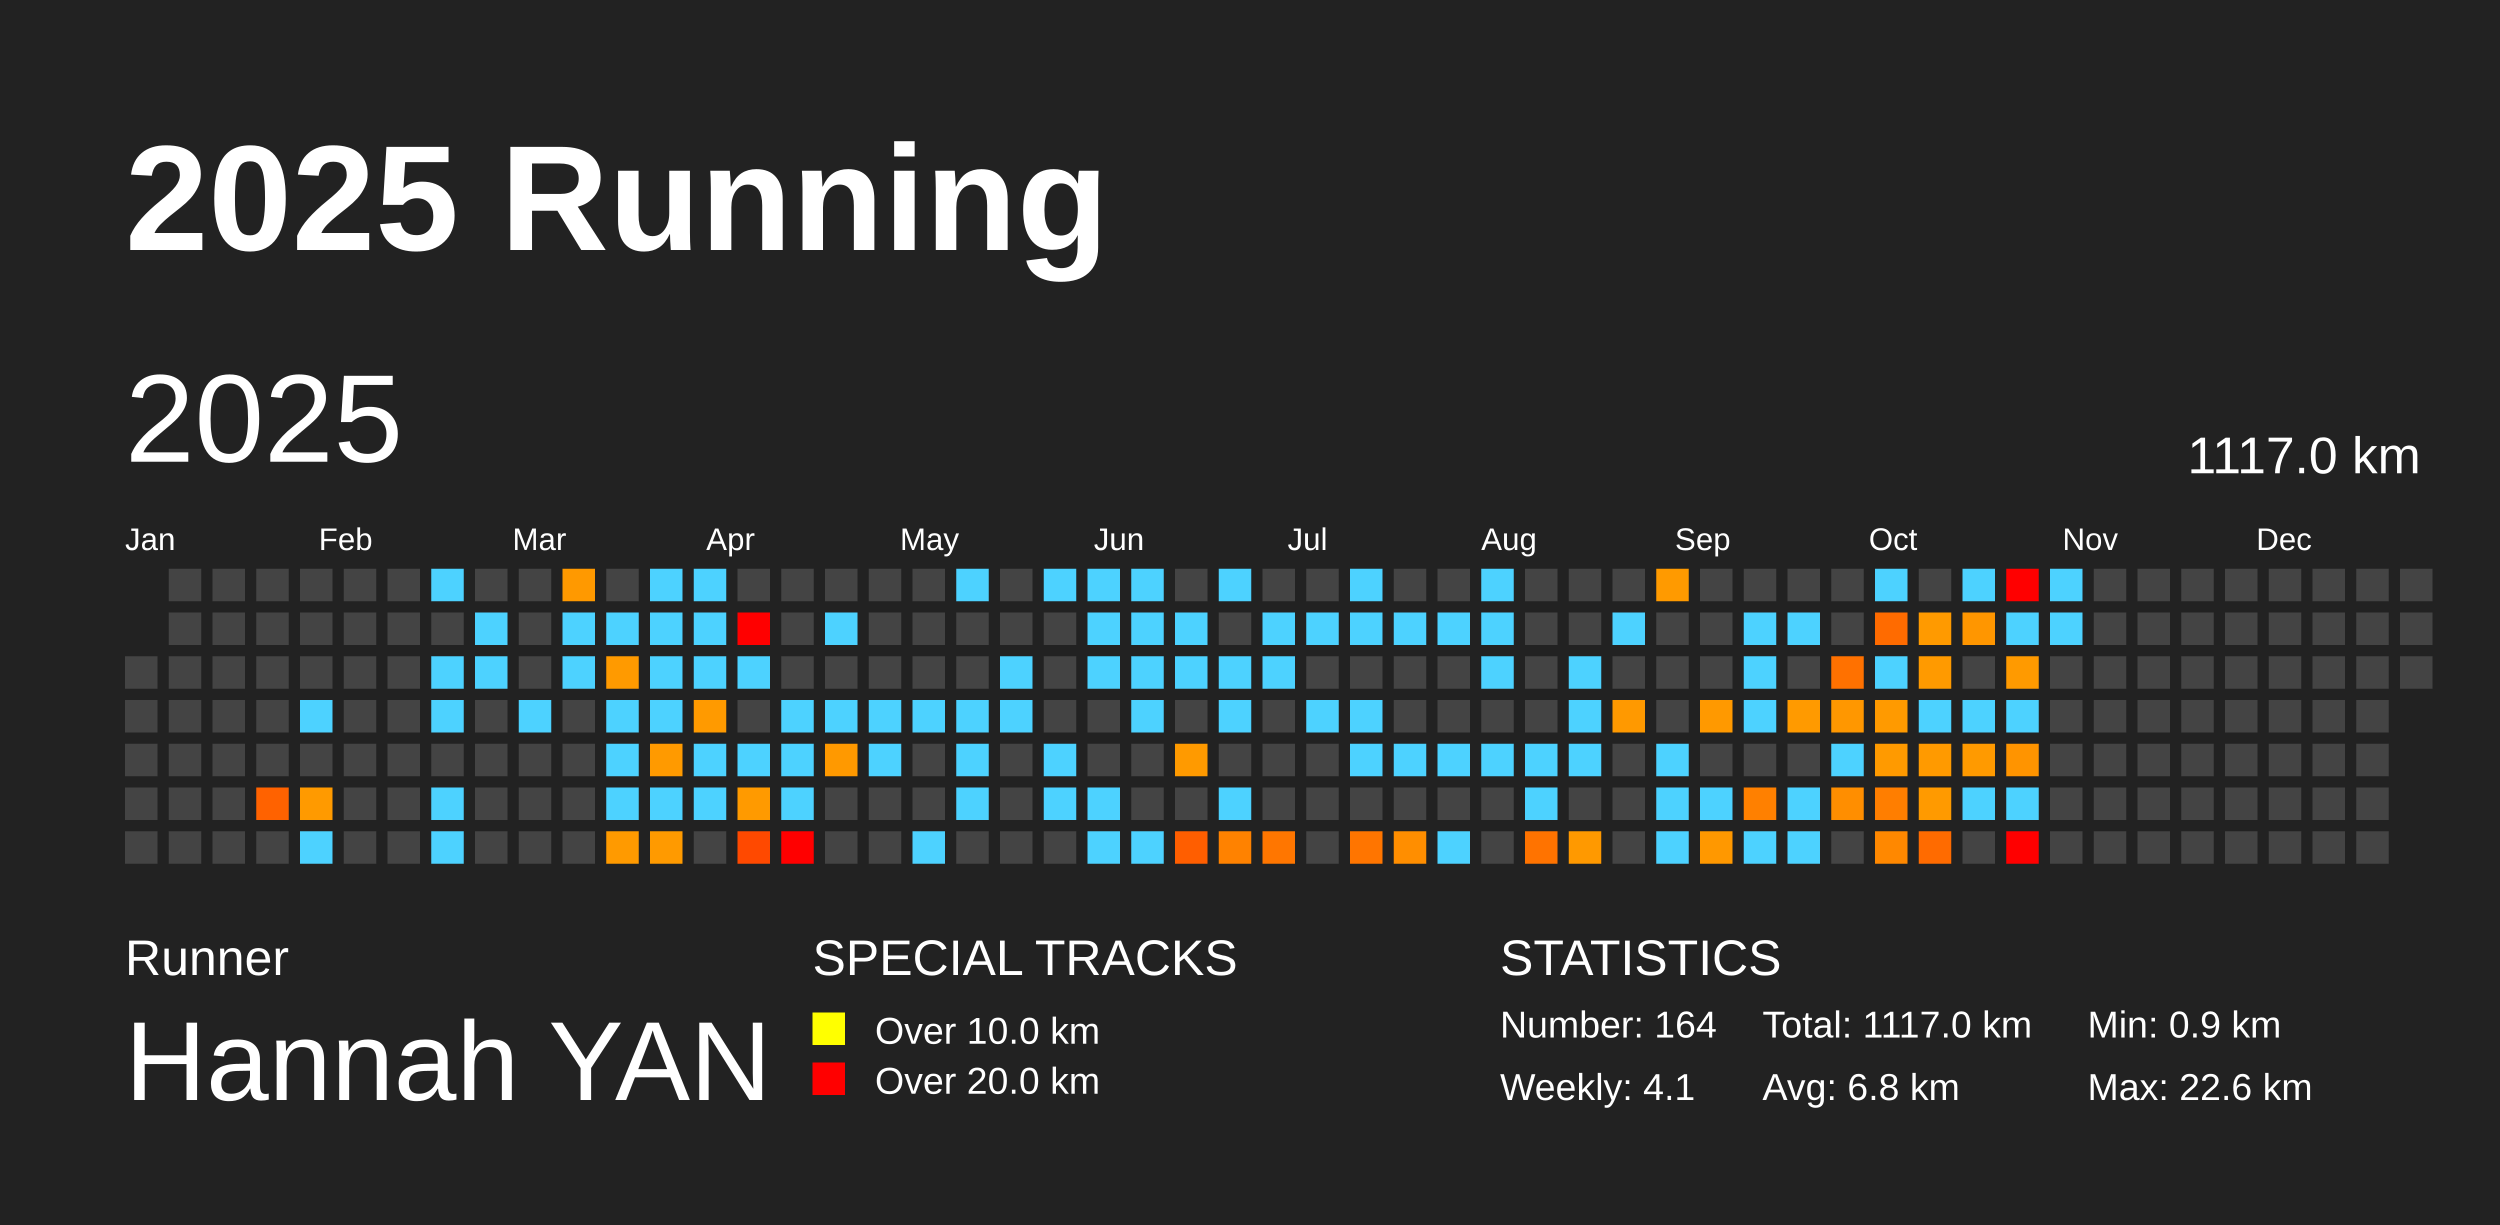
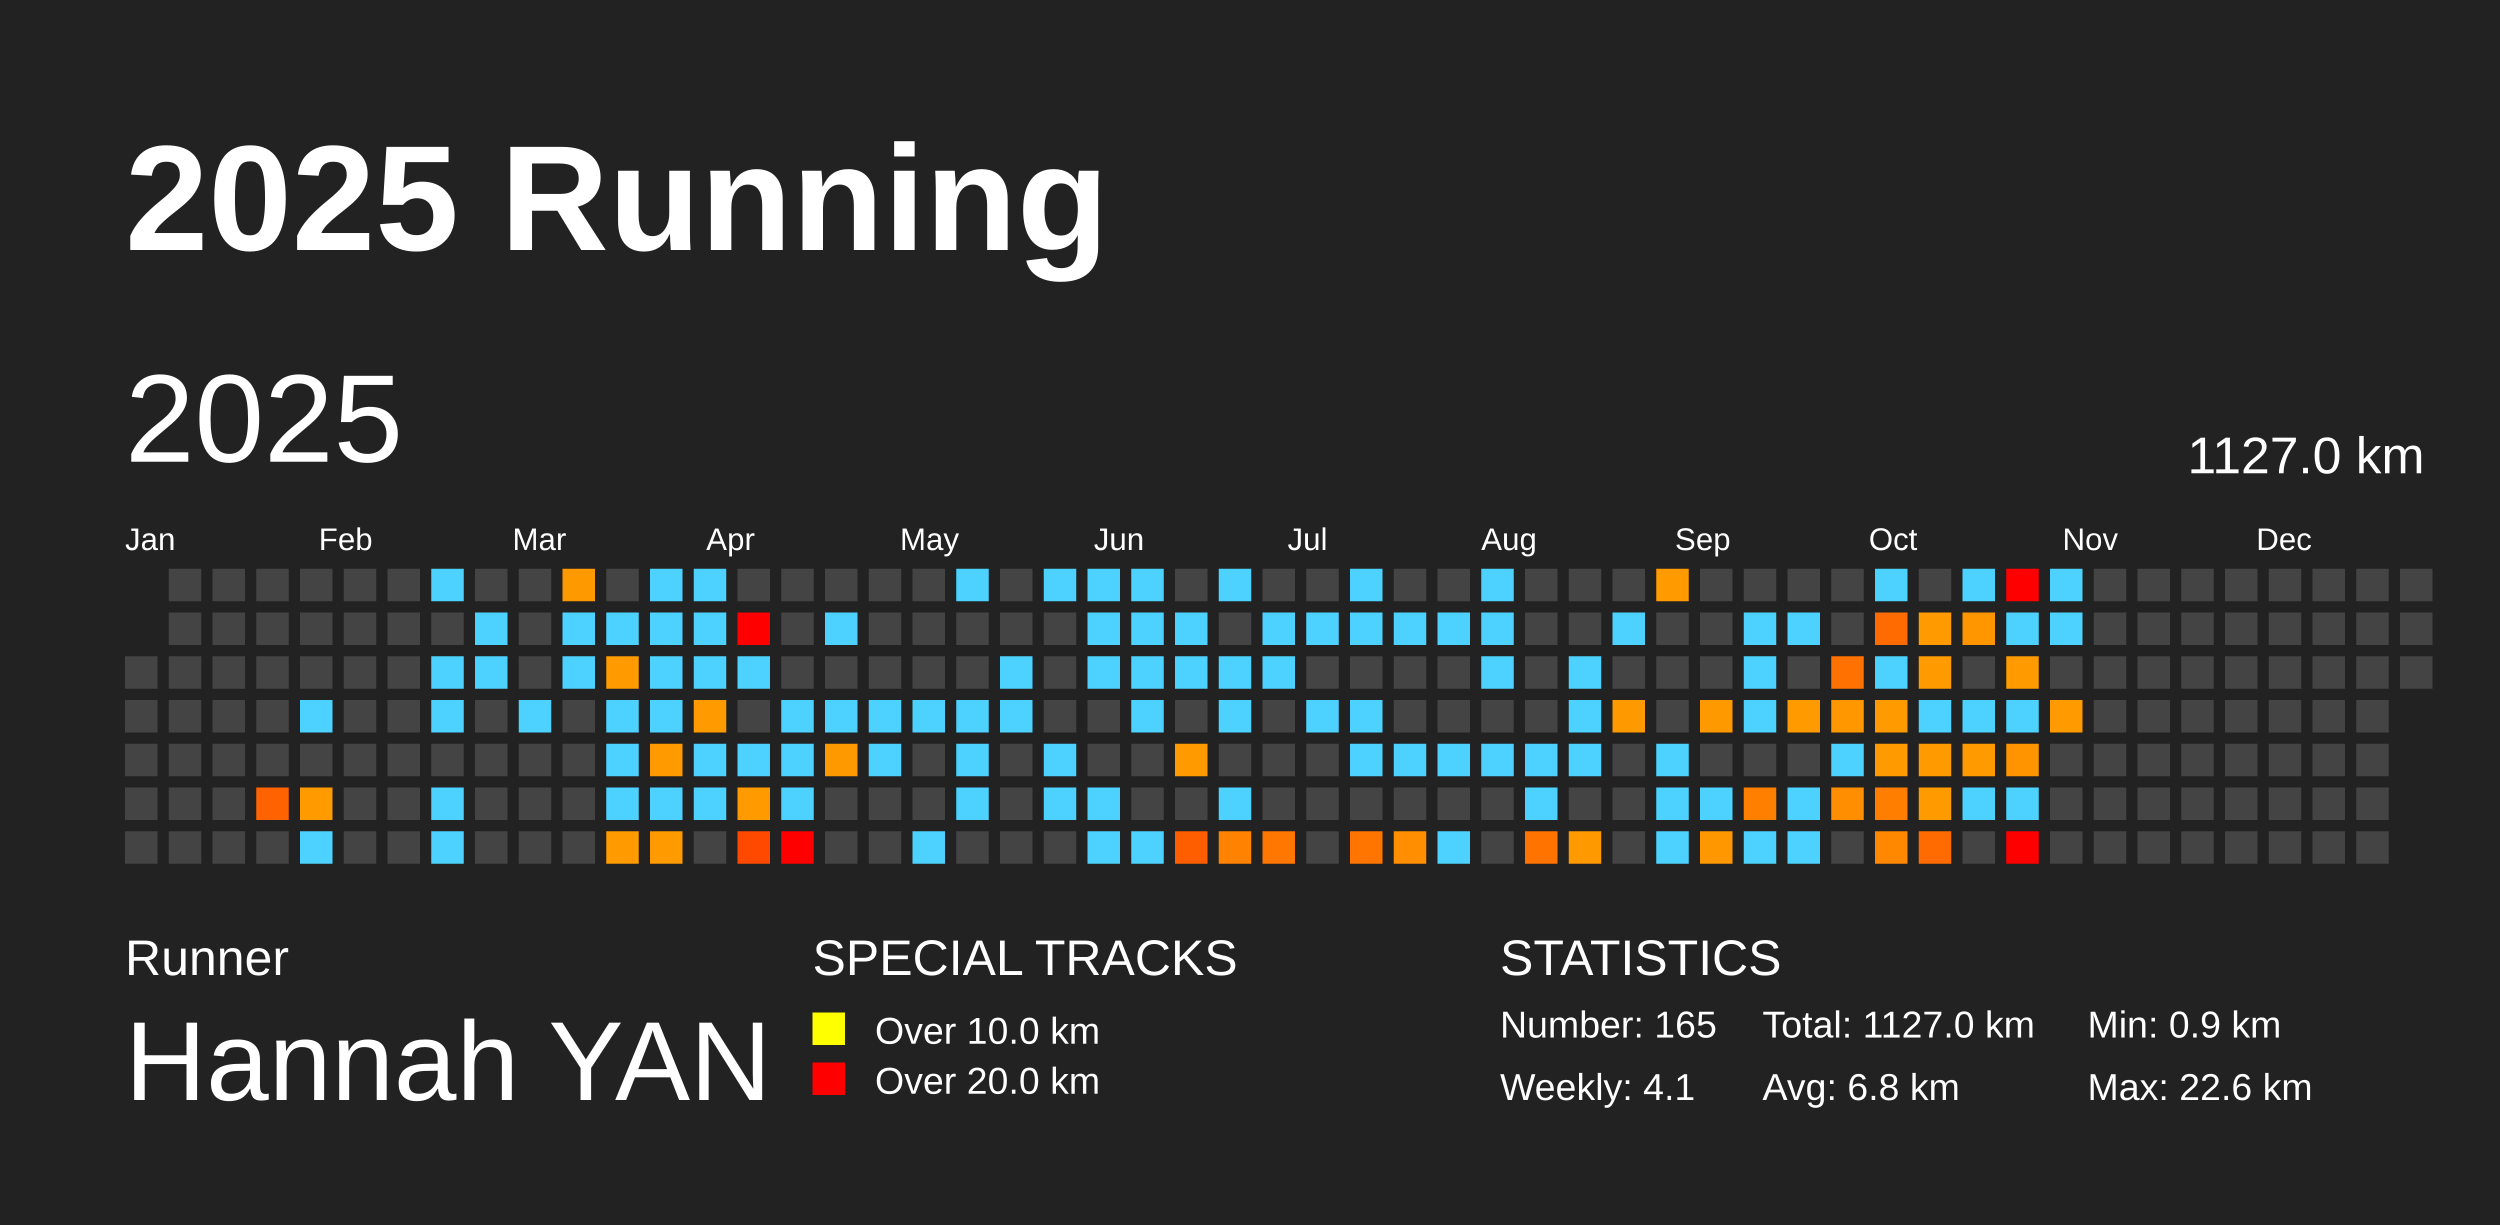
<svg xmlns="http://www.w3.org/2000/svg" baseProfile="full" height="98mm" version="1.1" viewBox="0,0,200,98" width="200mm">
  <defs />
  <rect fill="#222222" height="98" width="200" x="0" y="0" />
  <text fill="#FFFFFF" style="font-size:12px; font-family:Arial; font-weight:bold;" x="10" y="20">2025 Running</text>
  <text fill="#FFFFFF" style="font-size:4px; font-family:Arial" x="10" y="78">Runner</text>
  <text fill="#FFFFFF" style="font-size:9px; font-family:Arial" x="10" y="88">Hannah YAN</text>
  <text fill="#FFFFFF" style="font-size:4px; font-family:Arial" x="65" y="78">SPECIAL TRACKS</text>
  <rect fill="yellow" height="2.6" width="2.6" x="65" y="81" />
  <text fill="#FFFFFF" style="font-size:3px; font-family:Arial" x="70" y="83.5">Over 10.0 km</text>
  <rect fill="red" height="2.6" width="2.6" x="65" y="85" />
  <text fill="#FFFFFF" style="font-size:3px; font-family:Arial" x="70" y="87.5">Over 20.0 km</text>
  <text fill="#FFFFFF" style="font-size:4px; font-family:Arial" x="120" y="78">STATISTICS</text>
-   <text fill="#FFFFFF" style="font-size:3px; font-family:Arial" x="120" y="83">Number: 164</text>
+   <text fill="#FFFFFF" style="font-size:3px; font-family:Arial" x="120" y="83">Number: 165</text>
  <text fill="#FFFFFF" style="font-size:3px; font-family:Arial" x="120" y="88">Weekly: 4.1</text>
-   <text fill="#FFFFFF" style="font-size:3px; font-family:Arial" x="141" y="83">Total: 1117.0 km</text>
+   <text fill="#FFFFFF" style="font-size:3px; font-family:Arial" x="141" y="83">Total: 1127.0 km</text>
  <text fill="#FFFFFF" style="font-size:3px; font-family:Arial" x="141" y="88">Avg: 6.8 km</text>
  <text fill="#FFFFFF" style="font-size:3px; font-family:Arial" x="167" y="83">Min: 0.9 km</text>
  <text fill="#FFFFFF" style="font-size:3px; font-family:Arial" x="167" y="88">Max: 22.6 km</text>
  <text dominant-baseline="hanging" fill="#FFFFFF" style="font-size:10.0px; font-family:Arial;" x="10" y="30">2025</text>
-   <text dominant-baseline="hanging" fill="#FFFFFF" style="font-size:4.125px; font-family:Arial;" x="175" y="35">1117.0 km</text>
+   <text dominant-baseline="hanging" fill="#FFFFFF" style="font-size:4.125px; font-family:Arial;" x="175" y="35">1127.0 km</text>
  <text fill="#FFFFFF" style="font-size:2.5px; font-family:Arial" x="10.0" y="44">Jan</text>
  <text fill="#FFFFFF" style="font-size:2.5px; font-family:Arial" x="25.5" y="44">Feb</text>
  <text fill="#FFFFFF" style="font-size:2.5px; font-family:Arial" x="41.0" y="44">Mar</text>
  <text fill="#FFFFFF" style="font-size:2.5px; font-family:Arial" x="56.5" y="44">Apr</text>
  <text fill="#FFFFFF" style="font-size:2.5px; font-family:Arial" x="72.0" y="44">May</text>
  <text fill="#FFFFFF" style="font-size:2.5px; font-family:Arial" x="87.5" y="44">Jun</text>
  <text fill="#FFFFFF" style="font-size:2.5px; font-family:Arial" x="103.0" y="44">Jul</text>
  <text fill="#FFFFFF" style="font-size:2.5px; font-family:Arial" x="118.5" y="44">Aug</text>
  <text fill="#FFFFFF" style="font-size:2.5px; font-family:Arial" x="134.0" y="44">Sep</text>
  <text fill="#FFFFFF" style="font-size:2.5px; font-family:Arial" x="149.5" y="44">Oct</text>
  <text fill="#FFFFFF" style="font-size:2.5px; font-family:Arial" x="165.0" y="44">Nov</text>
  <text fill="#FFFFFF" style="font-size:2.5px; font-family:Arial" x="180.5" y="44">Dec</text>
  <rect fill="#444444" height="2.6" width="2.6" x="10.0" y="52.5" />
  <rect fill="#444444" height="2.6" width="2.6" x="10.0" y="56.0" />
  <rect fill="#444444" height="2.6" width="2.6" x="10.0" y="59.5" />
  <rect fill="#444444" height="2.6" width="2.6" x="10.0" y="63.0" />
  <rect fill="#444444" height="2.6" width="2.6" x="10.0" y="66.5" />
  <rect fill="#444444" height="2.6" width="2.6" x="13.5" y="45.5" />
  <rect fill="#444444" height="2.6" width="2.6" x="13.5" y="49.0" />
  <rect fill="#444444" height="2.6" width="2.6" x="13.5" y="52.5" />
  <rect fill="#444444" height="2.6" width="2.6" x="13.5" y="56.0" />
  <rect fill="#444444" height="2.6" width="2.6" x="13.5" y="59.5" />
  <rect fill="#444444" height="2.6" width="2.6" x="13.5" y="63.0" />
  <rect fill="#444444" height="2.6" width="2.6" x="13.5" y="66.5" />
  <rect fill="#444444" height="2.6" width="2.6" x="17.0" y="45.5" />
  <rect fill="#444444" height="2.6" width="2.6" x="17.0" y="49.0" />
  <rect fill="#444444" height="2.6" width="2.6" x="17.0" y="52.5" />
  <rect fill="#444444" height="2.6" width="2.6" x="17.0" y="56.0" />
  <rect fill="#444444" height="2.6" width="2.6" x="17.0" y="59.5" />
  <rect fill="#444444" height="2.6" width="2.6" x="17.0" y="63.0" />
  <rect fill="#444444" height="2.6" width="2.6" x="17.0" y="66.5" />
  <rect fill="#444444" height="2.6" width="2.6" x="20.5" y="45.5" />
  <rect fill="#444444" height="2.6" width="2.6" x="20.5" y="49.0" />
  <rect fill="#444444" height="2.6" width="2.6" x="20.5" y="52.5" />
  <rect fill="#444444" height="2.6" width="2.6" x="20.5" y="56.0" />
  <rect fill="#444444" height="2.6" width="2.6" x="20.5" y="59.5" />
  <rect fill="#ff6200" height="2.6" width="2.6" x="20.5" y="63.0" />
  <rect fill="#444444" height="2.6" width="2.6" x="20.5" y="66.5" />
  <rect fill="#444444" height="2.6" width="2.6" x="24.0" y="45.5" />
  <rect fill="#444444" height="2.6" width="2.6" x="24.0" y="49.0" />
  <rect fill="#444444" height="2.6" width="2.6" x="24.0" y="52.5" />
  <rect fill="#4dd2ff" height="2.6" width="2.6" x="24.0" y="56.0" />
  <rect fill="#444444" height="2.6" width="2.6" x="24.0" y="59.5" />
  <rect fill="#ff9a00" height="2.6" width="2.6" x="24.0" y="63.0" />
  <rect fill="#4dd2ff" height="2.6" width="2.6" x="24.0" y="66.5" />
  <rect fill="#444444" height="2.6" width="2.6" x="27.5" y="45.5" />
  <rect fill="#444444" height="2.6" width="2.6" x="27.5" y="49.0" />
  <rect fill="#444444" height="2.6" width="2.6" x="27.5" y="52.5" />
  <rect fill="#444444" height="2.6" width="2.6" x="27.5" y="56.0" />
  <rect fill="#444444" height="2.6" width="2.6" x="27.5" y="59.5" />
  <rect fill="#444444" height="2.6" width="2.6" x="27.5" y="63.0" />
  <rect fill="#444444" height="2.6" width="2.6" x="27.5" y="66.5" />
  <rect fill="#444444" height="2.6" width="2.6" x="31.0" y="45.5" />
  <rect fill="#444444" height="2.6" width="2.6" x="31.0" y="49.0" />
  <rect fill="#444444" height="2.6" width="2.6" x="31.0" y="52.5" />
  <rect fill="#444444" height="2.6" width="2.6" x="31.0" y="56.0" />
  <rect fill="#444444" height="2.6" width="2.6" x="31.0" y="59.5" />
  <rect fill="#444444" height="2.6" width="2.6" x="31.0" y="63.0" />
  <rect fill="#444444" height="2.6" width="2.6" x="31.0" y="66.5" />
  <rect fill="#4dd2ff" height="2.6" width="2.6" x="34.5" y="45.5" />
  <rect fill="#444444" height="2.6" width="2.6" x="34.5" y="49.0" />
  <rect fill="#4dd2ff" height="2.6" width="2.6" x="34.5" y="52.5" />
  <rect fill="#4dd2ff" height="2.6" width="2.6" x="34.5" y="56.0" />
  <rect fill="#444444" height="2.6" width="2.6" x="34.5" y="59.5" />
  <rect fill="#4dd2ff" height="2.6" width="2.6" x="34.5" y="63.0" />
  <rect fill="#4dd2ff" height="2.6" width="2.6" x="34.5" y="66.5" />
  <rect fill="#444444" height="2.6" width="2.6" x="38.0" y="45.5" />
  <rect fill="#4dd2ff" height="2.6" width="2.6" x="38.0" y="49.0" />
  <rect fill="#4dd2ff" height="2.6" width="2.6" x="38.0" y="52.5" />
  <rect fill="#444444" height="2.6" width="2.6" x="38.0" y="56.0" />
  <rect fill="#444444" height="2.6" width="2.6" x="38.0" y="59.5" />
  <rect fill="#444444" height="2.6" width="2.6" x="38.0" y="63.0" />
  <rect fill="#444444" height="2.6" width="2.6" x="38.0" y="66.5" />
  <rect fill="#444444" height="2.6" width="2.6" x="41.5" y="45.5" />
  <rect fill="#444444" height="2.6" width="2.6" x="41.5" y="49.0" />
  <rect fill="#444444" height="2.6" width="2.6" x="41.5" y="52.5" />
  <rect fill="#4dd2ff" height="2.6" width="2.6" x="41.5" y="56.0" />
  <rect fill="#444444" height="2.6" width="2.6" x="41.5" y="59.5" />
  <rect fill="#444444" height="2.6" width="2.6" x="41.5" y="63.0" />
  <rect fill="#444444" height="2.6" width="2.6" x="41.5" y="66.5" />
  <rect fill="#ff9900" height="2.6" width="2.6" x="45.0" y="45.5" />
  <rect fill="#4dd2ff" height="2.6" width="2.6" x="45.0" y="49.0" />
  <rect fill="#4dd2ff" height="2.6" width="2.6" x="45.0" y="52.5" />
  <rect fill="#444444" height="2.6" width="2.6" x="45.0" y="56.0" />
  <rect fill="#444444" height="2.6" width="2.6" x="45.0" y="59.5" />
  <rect fill="#444444" height="2.6" width="2.6" x="45.0" y="63.0" />
  <rect fill="#444444" height="2.6" width="2.6" x="45.0" y="66.5" />
  <rect fill="#444444" height="2.6" width="2.6" x="48.5" y="45.5" />
  <rect fill="#4dd2ff" height="2.6" width="2.6" x="48.5" y="49.0" />
  <rect fill="#ff9a00" height="2.6" width="2.6" x="48.5" y="52.5" />
  <rect fill="#4dd2ff" height="2.6" width="2.6" x="48.5" y="56.0" />
  <rect fill="#4dd2ff" height="2.6" width="2.6" x="48.5" y="59.5" />
  <rect fill="#4dd2ff" height="2.6" width="2.6" x="48.5" y="63.0" />
  <rect fill="#ff9a00" height="2.6" width="2.6" x="48.5" y="66.5" />
  <rect fill="#4dd2ff" height="2.6" width="2.6" x="52.0" y="45.5" />
  <rect fill="#4dd2ff" height="2.6" width="2.6" x="52.0" y="49.0" />
  <rect fill="#4dd2ff" height="2.6" width="2.6" x="52.0" y="52.5" />
  <rect fill="#4dd2ff" height="2.6" width="2.6" x="52.0" y="56.0" />
  <rect fill="#ff9a00" height="2.6" width="2.6" x="52.0" y="59.5" />
  <rect fill="#4dd2ff" height="2.6" width="2.6" x="52.0" y="63.0" />
  <rect fill="#ff9a00" height="2.6" width="2.6" x="52.0" y="66.5" />
  <rect fill="#4dd2ff" height="2.6" width="2.6" x="55.5" y="45.5" />
  <rect fill="#4dd2ff" height="2.6" width="2.6" x="55.5" y="49.0" />
  <rect fill="#4dd2ff" height="2.6" width="2.6" x="55.5" y="52.5" />
  <rect fill="#ff9a00" height="2.6" width="2.6" x="55.5" y="56.0" />
  <rect fill="#4dd2ff" height="2.6" width="2.6" x="55.5" y="59.5" />
  <rect fill="#4dd2ff" height="2.6" width="2.6" x="55.5" y="63.0" />
  <rect fill="#444444" height="2.6" width="2.6" x="55.5" y="66.5" />
  <rect fill="#444444" height="2.6" width="2.6" x="59.0" y="45.5" />
  <rect fill="red" height="2.6" width="2.6" x="59.0" y="49.0" />
  <rect fill="#4dd2ff" height="2.6" width="2.6" x="59.0" y="52.5" />
  <rect fill="#444444" height="2.6" width="2.6" x="59.0" y="56.0" />
  <rect fill="#4dd2ff" height="2.6" width="2.6" x="59.0" y="59.5" />
  <rect fill="#ff9a00" height="2.6" width="2.6" x="59.0" y="63.0" />
  <rect fill="#ff4900" height="2.6" width="2.6" x="59.0" y="66.5" />
  <rect fill="#444444" height="2.6" width="2.6" x="62.5" y="45.5" />
  <rect fill="#444444" height="2.6" width="2.6" x="62.5" y="49.0" />
  <rect fill="#444444" height="2.6" width="2.6" x="62.5" y="52.5" />
  <rect fill="#4dd2ff" height="2.6" width="2.6" x="62.5" y="56.0" />
  <rect fill="#4dd2ff" height="2.6" width="2.6" x="62.5" y="59.5" />
  <rect fill="#4dd2ff" height="2.6" width="2.6" x="62.5" y="63.0" />
  <rect fill="red" height="2.6" width="2.6" x="62.5" y="66.5" />
  <rect fill="#444444" height="2.6" width="2.6" x="66.0" y="45.5" />
  <rect fill="#4dd2ff" height="2.6" width="2.6" x="66.0" y="49.0" />
  <rect fill="#444444" height="2.6" width="2.6" x="66.0" y="52.5" />
  <rect fill="#4dd2ff" height="2.6" width="2.6" x="66.0" y="56.0" />
  <rect fill="#ff9900" height="2.6" width="2.6" x="66.0" y="59.5" />
  <rect fill="#444444" height="2.6" width="2.6" x="66.0" y="63.0" />
  <rect fill="#444444" height="2.6" width="2.6" x="66.0" y="66.5" />
  <rect fill="#444444" height="2.6" width="2.6" x="69.5" y="45.5" />
  <rect fill="#444444" height="2.6" width="2.6" x="69.5" y="49.0" />
  <rect fill="#444444" height="2.6" width="2.6" x="69.5" y="52.5" />
  <rect fill="#4dd2ff" height="2.6" width="2.6" x="69.5" y="56.0" />
  <rect fill="#4dd2ff" height="2.6" width="2.6" x="69.5" y="59.5" />
  <rect fill="#444444" height="2.6" width="2.6" x="69.5" y="63.0" />
  <rect fill="#444444" height="2.6" width="2.6" x="69.5" y="66.5" />
  <rect fill="#444444" height="2.6" width="2.6" x="73.0" y="45.5" />
  <rect fill="#444444" height="2.6" width="2.6" x="73.0" y="49.0" />
  <rect fill="#444444" height="2.6" width="2.6" x="73.0" y="52.5" />
  <rect fill="#4dd2ff" height="2.6" width="2.6" x="73.0" y="56.0" />
  <rect fill="#444444" height="2.6" width="2.6" x="73.0" y="59.5" />
  <rect fill="#444444" height="2.6" width="2.6" x="73.0" y="63.0" />
  <rect fill="#4dd2ff" height="2.6" width="2.6" x="73.0" y="66.5" />
  <rect fill="#4dd2ff" height="2.6" width="2.6" x="76.5" y="45.5" />
  <rect fill="#444444" height="2.6" width="2.6" x="76.5" y="49.0" />
  <rect fill="#444444" height="2.6" width="2.6" x="76.5" y="52.5" />
  <rect fill="#4dd2ff" height="2.6" width="2.6" x="76.5" y="56.0" />
  <rect fill="#4dd2ff" height="2.6" width="2.6" x="76.5" y="59.5" />
  <rect fill="#4dd2ff" height="2.6" width="2.6" x="76.5" y="63.0" />
  <rect fill="#444444" height="2.6" width="2.6" x="76.5" y="66.5" />
  <rect fill="#444444" height="2.6" width="2.6" x="80.0" y="45.5" />
  <rect fill="#444444" height="2.6" width="2.6" x="80.0" y="49.0" />
  <rect fill="#4dd2ff" height="2.6" width="2.6" x="80.0" y="52.5" />
  <rect fill="#4dd2ff" height="2.6" width="2.6" x="80.0" y="56.0" />
  <rect fill="#444444" height="2.6" width="2.6" x="80.0" y="59.5" />
  <rect fill="#444444" height="2.6" width="2.6" x="80.0" y="63.0" />
  <rect fill="#444444" height="2.6" width="2.6" x="80.0" y="66.5" />
  <rect fill="#4dd2ff" height="2.6" width="2.6" x="83.5" y="45.5" />
  <rect fill="#444444" height="2.6" width="2.6" x="83.5" y="49.0" />
  <rect fill="#444444" height="2.6" width="2.6" x="83.5" y="52.5" />
  <rect fill="#444444" height="2.6" width="2.6" x="83.5" y="56.0" />
  <rect fill="#4dd2ff" height="2.6" width="2.6" x="83.5" y="59.5" />
  <rect fill="#4dd2ff" height="2.6" width="2.6" x="83.5" y="63.0" />
  <rect fill="#444444" height="2.6" width="2.6" x="83.5" y="66.5" />
  <rect fill="#4dd2ff" height="2.6" width="2.6" x="87.0" y="45.5" />
  <rect fill="#4dd2ff" height="2.6" width="2.6" x="87.0" y="49.0" />
  <rect fill="#4dd2ff" height="2.6" width="2.6" x="87.0" y="52.5" />
  <rect fill="#444444" height="2.6" width="2.6" x="87.0" y="56.0" />
  <rect fill="#444444" height="2.6" width="2.6" x="87.0" y="59.5" />
  <rect fill="#4dd2ff" height="2.6" width="2.6" x="87.0" y="63.0" />
  <rect fill="#4dd2ff" height="2.6" width="2.6" x="87.0" y="66.5" />
  <rect fill="#4dd2ff" height="2.6" width="2.6" x="90.5" y="45.5" />
  <rect fill="#4dd2ff" height="2.6" width="2.6" x="90.5" y="49.0" />
  <rect fill="#4dd2ff" height="2.6" width="2.6" x="90.5" y="52.5" />
  <rect fill="#4dd2ff" height="2.6" width="2.6" x="90.5" y="56.0" />
  <rect fill="#444444" height="2.6" width="2.6" x="90.5" y="59.5" />
  <rect fill="#444444" height="2.6" width="2.6" x="90.5" y="63.0" />
  <rect fill="#4dd2ff" height="2.6" width="2.6" x="90.5" y="66.5" />
  <rect fill="#444444" height="2.6" width="2.6" x="94.0" y="45.5" />
  <rect fill="#4dd2ff" height="2.6" width="2.6" x="94.0" y="49.0" />
  <rect fill="#4dd2ff" height="2.6" width="2.6" x="94.0" y="52.5" />
  <rect fill="#444444" height="2.6" width="2.6" x="94.0" y="56.0" />
  <rect fill="#ff9a00" height="2.6" width="2.6" x="94.0" y="59.5" />
  <rect fill="#444444" height="2.6" width="2.6" x="94.0" y="63.0" />
  <rect fill="#ff5e00" height="2.6" width="2.6" x="94.0" y="66.5" />
  <rect fill="#4dd2ff" height="2.6" width="2.6" x="97.5" y="45.5" />
  <rect fill="#444444" height="2.6" width="2.6" x="97.5" y="49.0" />
  <rect fill="#4dd2ff" height="2.6" width="2.6" x="97.5" y="52.5" />
  <rect fill="#4dd2ff" height="2.6" width="2.6" x="97.5" y="56.0" />
  <rect fill="#444444" height="2.6" width="2.6" x="97.5" y="59.5" />
  <rect fill="#4dd2ff" height="2.6" width="2.6" x="97.5" y="63.0" />
  <rect fill="#ff8200" height="2.6" width="2.6" x="97.5" y="66.5" />
  <rect fill="#444444" height="2.6" width="2.6" x="101.0" y="45.5" />
  <rect fill="#4dd2ff" height="2.6" width="2.6" x="101.0" y="49.0" />
  <rect fill="#4dd2ff" height="2.6" width="2.6" x="101.0" y="52.5" />
  <rect fill="#444444" height="2.6" width="2.6" x="101.0" y="56.0" />
  <rect fill="#444444" height="2.6" width="2.6" x="101.0" y="59.5" />
  <rect fill="#444444" height="2.6" width="2.6" x="101.0" y="63.0" />
  <rect fill="#ff7600" height="2.6" width="2.6" x="101.0" y="66.5" />
  <rect fill="#444444" height="2.6" width="2.6" x="104.5" y="45.5" />
  <rect fill="#4dd2ff" height="2.6" width="2.6" x="104.5" y="49.0" />
  <rect fill="#444444" height="2.6" width="2.6" x="104.5" y="52.5" />
  <rect fill="#4dd2ff" height="2.6" width="2.6" x="104.5" y="56.0" />
  <rect fill="#444444" height="2.6" width="2.6" x="104.5" y="59.5" />
  <rect fill="#444444" height="2.6" width="2.6" x="104.5" y="63.0" />
  <rect fill="#444444" height="2.6" width="2.6" x="104.5" y="66.5" />
  <rect fill="#4dd2ff" height="2.6" width="2.6" x="108.0" y="45.5" />
  <rect fill="#4dd2ff" height="2.6" width="2.6" x="108.0" y="49.0" />
  <rect fill="#444444" height="2.6" width="2.6" x="108.0" y="52.5" />
  <rect fill="#4dd2ff" height="2.6" width="2.6" x="108.0" y="56.0" />
  <rect fill="#4dd2ff" height="2.6" width="2.6" x="108.0" y="59.5" />
  <rect fill="#444444" height="2.6" width="2.6" x="108.0" y="63.0" />
  <rect fill="#ff7500" height="2.6" width="2.6" x="108.0" y="66.5" />
  <rect fill="#444444" height="2.6" width="2.6" x="111.5" y="45.5" />
  <rect fill="#4dd2ff" height="2.6" width="2.6" x="111.5" y="49.0" />
  <rect fill="#444444" height="2.6" width="2.6" x="111.5" y="52.5" />
  <rect fill="#444444" height="2.6" width="2.6" x="111.5" y="56.0" />
  <rect fill="#4dd2ff" height="2.6" width="2.6" x="111.5" y="59.5" />
  <rect fill="#444444" height="2.6" width="2.6" x="111.5" y="63.0" />
  <rect fill="#ff8e00" height="2.6" width="2.6" x="111.5" y="66.5" />
  <rect fill="#444444" height="2.6" width="2.6" x="115.0" y="45.5" />
  <rect fill="#4dd2ff" height="2.6" width="2.6" x="115.0" y="49.0" />
  <rect fill="#444444" height="2.6" width="2.6" x="115.0" y="52.5" />
  <rect fill="#444444" height="2.6" width="2.6" x="115.0" y="56.0" />
  <rect fill="#4dd2ff" height="2.6" width="2.6" x="115.0" y="59.5" />
  <rect fill="#444444" height="2.6" width="2.6" x="115.0" y="63.0" />
  <rect fill="#4dd2ff" height="2.6" width="2.6" x="115.0" y="66.5" />
  <rect fill="#4dd2ff" height="2.6" width="2.6" x="118.5" y="45.5" />
  <rect fill="#4dd2ff" height="2.6" width="2.6" x="118.5" y="49.0" />
  <rect fill="#4dd2ff" height="2.6" width="2.6" x="118.5" y="52.5" />
  <rect fill="#444444" height="2.6" width="2.6" x="118.5" y="56.0" />
  <rect fill="#4dd2ff" height="2.6" width="2.6" x="118.5" y="59.5" />
  <rect fill="#444444" height="2.6" width="2.6" x="118.5" y="63.0" />
  <rect fill="#444444" height="2.6" width="2.6" x="118.5" y="66.5" />
  <rect fill="#444444" height="2.6" width="2.6" x="122.0" y="45.5" />
  <rect fill="#444444" height="2.6" width="2.6" x="122.0" y="49.0" />
  <rect fill="#444444" height="2.6" width="2.6" x="122.0" y="52.5" />
  <rect fill="#444444" height="2.6" width="2.6" x="122.0" y="56.0" />
  <rect fill="#4dd2ff" height="2.6" width="2.6" x="122.0" y="59.5" />
  <rect fill="#4dd2ff" height="2.6" width="2.6" x="122.0" y="63.0" />
  <rect fill="#ff7300" height="2.6" width="2.6" x="122.0" y="66.5" />
  <rect fill="#444444" height="2.6" width="2.6" x="125.5" y="45.5" />
  <rect fill="#444444" height="2.6" width="2.6" x="125.5" y="49.0" />
  <rect fill="#4dd2ff" height="2.6" width="2.6" x="125.5" y="52.5" />
  <rect fill="#4dd2ff" height="2.6" width="2.6" x="125.5" y="56.0" />
  <rect fill="#4dd2ff" height="2.6" width="2.6" x="125.5" y="59.5" />
  <rect fill="#444444" height="2.6" width="2.6" x="125.5" y="63.0" />
  <rect fill="#ff9900" height="2.6" width="2.6" x="125.5" y="66.5" />
  <rect fill="#444444" height="2.6" width="2.6" x="129.0" y="45.5" />
  <rect fill="#4dd2ff" height="2.6" width="2.6" x="129.0" y="49.0" />
  <rect fill="#444444" height="2.6" width="2.6" x="129.0" y="52.5" />
  <rect fill="#ff9900" height="2.6" width="2.6" x="129.0" y="56.0" />
  <rect fill="#444444" height="2.6" width="2.6" x="129.0" y="59.5" />
  <rect fill="#444444" height="2.6" width="2.6" x="129.0" y="63.0" />
  <rect fill="#444444" height="2.6" width="2.6" x="129.0" y="66.5" />
  <rect fill="#ff9a00" height="2.6" width="2.6" x="132.5" y="45.5" />
  <rect fill="#444444" height="2.6" width="2.6" x="132.5" y="49.0" />
  <rect fill="#444444" height="2.6" width="2.6" x="132.5" y="52.5" />
  <rect fill="#444444" height="2.6" width="2.6" x="132.5" y="56.0" />
  <rect fill="#4dd2ff" height="2.6" width="2.6" x="132.5" y="59.5" />
  <rect fill="#4dd2ff" height="2.6" width="2.6" x="132.5" y="63.0" />
  <rect fill="#4dd2ff" height="2.6" width="2.6" x="132.5" y="66.5" />
  <rect fill="#444444" height="2.6" width="2.6" x="136.0" y="45.5" />
  <rect fill="#444444" height="2.6" width="2.6" x="136.0" y="49.0" />
  <rect fill="#444444" height="2.6" width="2.6" x="136.0" y="52.5" />
  <rect fill="#ff9900" height="2.6" width="2.6" x="136.0" y="56.0" />
  <rect fill="#444444" height="2.6" width="2.6" x="136.0" y="59.5" />
  <rect fill="#4dd2ff" height="2.6" width="2.6" x="136.0" y="63.0" />
  <rect fill="#ff9800" height="2.6" width="2.6" x="136.0" y="66.5" />
  <rect fill="#444444" height="2.6" width="2.6" x="139.5" y="45.5" />
  <rect fill="#4dd2ff" height="2.6" width="2.6" x="139.5" y="49.0" />
  <rect fill="#4dd2ff" height="2.6" width="2.6" x="139.5" y="52.5" />
  <rect fill="#4dd2ff" height="2.6" width="2.6" x="139.5" y="56.0" />
  <rect fill="#444444" height="2.6" width="2.6" x="139.5" y="59.5" />
  <rect fill="#ff8000" height="2.6" width="2.6" x="139.5" y="63.0" />
  <rect fill="#4dd2ff" height="2.6" width="2.6" x="139.5" y="66.5" />
  <rect fill="#444444" height="2.6" width="2.6" x="143.0" y="45.5" />
  <rect fill="#4dd2ff" height="2.6" width="2.6" x="143.0" y="49.0" />
  <rect fill="#444444" height="2.6" width="2.6" x="143.0" y="52.5" />
  <rect fill="#ff9a00" height="2.6" width="2.6" x="143.0" y="56.0" />
  <rect fill="#444444" height="2.6" width="2.6" x="143.0" y="59.5" />
  <rect fill="#4dd2ff" height="2.6" width="2.6" x="143.0" y="63.0" />
  <rect fill="#4dd2ff" height="2.6" width="2.6" x="143.0" y="66.5" />
  <rect fill="#444444" height="2.6" width="2.6" x="146.5" y="45.5" />
  <rect fill="#444444" height="2.6" width="2.6" x="146.5" y="49.0" />
  <rect fill="#ff7100" height="2.6" width="2.6" x="146.5" y="52.5" />
  <rect fill="#ff9700" height="2.6" width="2.6" x="146.5" y="56.0" />
  <rect fill="#4dd2ff" height="2.6" width="2.6" x="146.5" y="59.5" />
  <rect fill="#ff8e00" height="2.6" width="2.6" x="146.5" y="63.0" />
  <rect fill="#444444" height="2.6" width="2.6" x="146.5" y="66.5" />
  <rect fill="#4dd2ff" height="2.6" width="2.6" x="150.0" y="45.5" />
  <rect fill="#ff6b00" height="2.6" width="2.6" x="150.0" y="49.0" />
  <rect fill="#4dd2ff" height="2.6" width="2.6" x="150.0" y="52.5" />
  <rect fill="#ff9a00" height="2.6" width="2.6" x="150.0" y="56.0" />
  <rect fill="#ff9a00" height="2.6" width="2.6" x="150.0" y="59.5" />
  <rect fill="#ff7e00" height="2.6" width="2.6" x="150.0" y="63.0" />
  <rect fill="#ff8800" height="2.6" width="2.6" x="150.0" y="66.5" />
  <rect fill="#444444" height="2.6" width="2.6" x="153.5" y="45.5" />
  <rect fill="#ff9a00" height="2.6" width="2.6" x="153.5" y="49.0" />
  <rect fill="#ff9a00" height="2.6" width="2.6" x="153.5" y="52.5" />
  <rect fill="#4dd2ff" height="2.6" width="2.6" x="153.5" y="56.0" />
  <rect fill="#ff9a00" height="2.6" width="2.6" x="153.5" y="59.5" />
  <rect fill="#ff9a00" height="2.6" width="2.6" x="153.5" y="63.0" />
  <rect fill="#ff6b00" height="2.6" width="2.6" x="153.5" y="66.5" />
  <rect fill="#4dd2ff" height="2.6" width="2.6" x="157.0" y="45.5" />
  <rect fill="#ff9600" height="2.6" width="2.6" x="157.0" y="49.0" />
  <rect fill="#444444" height="2.6" width="2.6" x="157.0" y="52.5" />
  <rect fill="#4dd2ff" height="2.6" width="2.6" x="157.0" y="56.0" />
  <rect fill="#ff9a00" height="2.6" width="2.6" x="157.0" y="59.5" />
  <rect fill="#4dd2ff" height="2.6" width="2.6" x="157.0" y="63.0" />
  <rect fill="#444444" height="2.6" width="2.6" x="157.0" y="66.5" />
  <rect fill="red" height="2.6" width="2.6" x="160.5" y="45.5" />
  <rect fill="#4dd2ff" height="2.6" width="2.6" x="160.5" y="49.0" />
  <rect fill="#ff9a00" height="2.6" width="2.6" x="160.5" y="52.5" />
  <rect fill="#4dd2ff" height="2.6" width="2.6" x="160.5" y="56.0" />
  <rect fill="#ff9400" height="2.6" width="2.6" x="160.5" y="59.5" />
  <rect fill="#4dd2ff" height="2.6" width="2.6" x="160.5" y="63.0" />
  <rect fill="red" height="2.6" width="2.6" x="160.5" y="66.5" />
  <rect fill="#4dd2ff" height="2.6" width="2.6" x="164.0" y="45.5" />
  <rect fill="#4dd2ff" height="2.6" width="2.6" x="164.0" y="49.0" />
  <rect fill="#444444" height="2.6" width="2.6" x="164.0" y="52.5" />
-   <rect fill="#444444" height="2.6" width="2.6" x="164.0" y="56.0" />
+   <rect fill="#ff9a00" height="2.6" width="2.6" x="164.0" y="56.0" />
  <rect fill="#444444" height="2.6" width="2.6" x="164.0" y="59.5" />
  <rect fill="#444444" height="2.6" width="2.6" x="164.0" y="63.0" />
  <rect fill="#444444" height="2.6" width="2.6" x="164.0" y="66.5" />
  <rect fill="#444444" height="2.6" width="2.6" x="167.5" y="45.5" />
  <rect fill="#444444" height="2.6" width="2.6" x="167.5" y="49.0" />
  <rect fill="#444444" height="2.6" width="2.6" x="167.5" y="52.5" />
  <rect fill="#444444" height="2.6" width="2.6" x="167.5" y="56.0" />
  <rect fill="#444444" height="2.6" width="2.6" x="167.5" y="59.5" />
  <rect fill="#444444" height="2.6" width="2.6" x="167.5" y="63.0" />
  <rect fill="#444444" height="2.6" width="2.6" x="167.5" y="66.5" />
  <rect fill="#444444" height="2.6" width="2.6" x="171.0" y="45.5" />
  <rect fill="#444444" height="2.6" width="2.6" x="171.0" y="49.0" />
  <rect fill="#444444" height="2.6" width="2.6" x="171.0" y="52.5" />
  <rect fill="#444444" height="2.6" width="2.6" x="171.0" y="56.0" />
  <rect fill="#444444" height="2.6" width="2.6" x="171.0" y="59.5" />
  <rect fill="#444444" height="2.6" width="2.6" x="171.0" y="63.0" />
  <rect fill="#444444" height="2.6" width="2.6" x="171.0" y="66.5" />
  <rect fill="#444444" height="2.6" width="2.6" x="174.5" y="45.5" />
  <rect fill="#444444" height="2.6" width="2.6" x="174.5" y="49.0" />
  <rect fill="#444444" height="2.6" width="2.6" x="174.5" y="52.5" />
  <rect fill="#444444" height="2.6" width="2.6" x="174.5" y="56.0" />
  <rect fill="#444444" height="2.6" width="2.6" x="174.5" y="59.5" />
  <rect fill="#444444" height="2.6" width="2.6" x="174.5" y="63.0" />
  <rect fill="#444444" height="2.6" width="2.6" x="174.5" y="66.5" />
  <rect fill="#444444" height="2.6" width="2.6" x="178.0" y="45.5" />
  <rect fill="#444444" height="2.6" width="2.6" x="178.0" y="49.0" />
  <rect fill="#444444" height="2.6" width="2.6" x="178.0" y="52.5" />
  <rect fill="#444444" height="2.6" width="2.6" x="178.0" y="56.0" />
  <rect fill="#444444" height="2.6" width="2.6" x="178.0" y="59.5" />
  <rect fill="#444444" height="2.6" width="2.6" x="178.0" y="63.0" />
  <rect fill="#444444" height="2.6" width="2.6" x="178.0" y="66.5" />
  <rect fill="#444444" height="2.6" width="2.6" x="181.5" y="45.5" />
  <rect fill="#444444" height="2.6" width="2.6" x="181.5" y="49.0" />
  <rect fill="#444444" height="2.6" width="2.6" x="181.5" y="52.5" />
  <rect fill="#444444" height="2.6" width="2.6" x="181.5" y="56.0" />
  <rect fill="#444444" height="2.6" width="2.6" x="181.5" y="59.5" />
  <rect fill="#444444" height="2.6" width="2.6" x="181.5" y="63.0" />
  <rect fill="#444444" height="2.6" width="2.6" x="181.5" y="66.5" />
  <rect fill="#444444" height="2.6" width="2.6" x="185.0" y="45.5" />
  <rect fill="#444444" height="2.6" width="2.6" x="185.0" y="49.0" />
  <rect fill="#444444" height="2.6" width="2.6" x="185.0" y="52.5" />
  <rect fill="#444444" height="2.6" width="2.6" x="185.0" y="56.0" />
  <rect fill="#444444" height="2.6" width="2.6" x="185.0" y="59.5" />
  <rect fill="#444444" height="2.6" width="2.6" x="185.0" y="63.0" />
  <rect fill="#444444" height="2.6" width="2.6" x="185.0" y="66.5" />
  <rect fill="#444444" height="2.6" width="2.6" x="188.5" y="45.5" />
  <rect fill="#444444" height="2.6" width="2.6" x="188.5" y="49.0" />
  <rect fill="#444444" height="2.6" width="2.6" x="188.5" y="52.5" />
  <rect fill="#444444" height="2.6" width="2.6" x="188.5" y="56.0" />
  <rect fill="#444444" height="2.6" width="2.6" x="188.5" y="59.5" />
  <rect fill="#444444" height="2.6" width="2.6" x="188.5" y="63.0" />
  <rect fill="#444444" height="2.6" width="2.6" x="188.5" y="66.5" />
  <rect fill="#444444" height="2.6" width="2.6" x="192.0" y="45.5" />
  <rect fill="#444444" height="2.6" width="2.6" x="192.0" y="49.0" />
  <rect fill="#444444" height="2.6" width="2.6" x="192.0" y="52.5" />
</svg>
